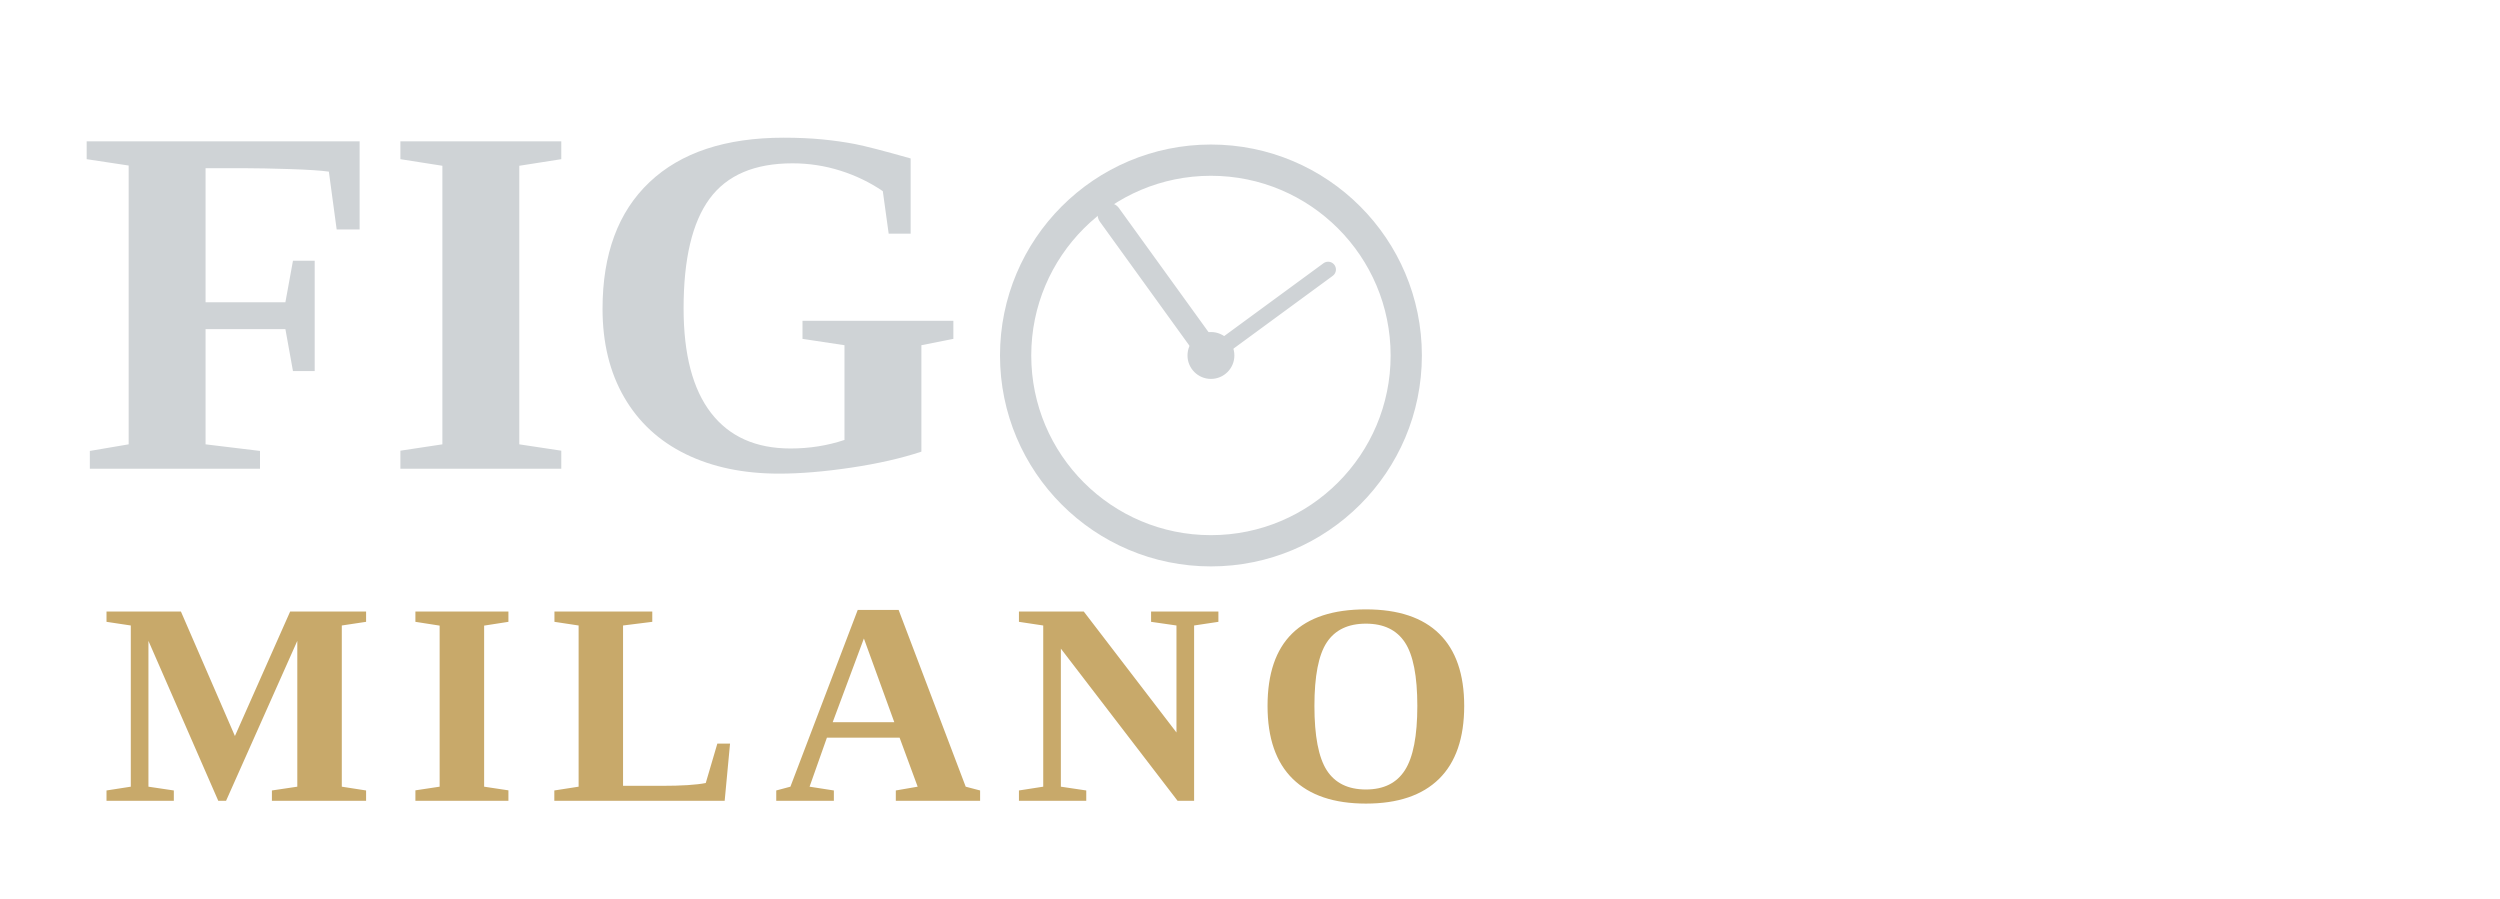
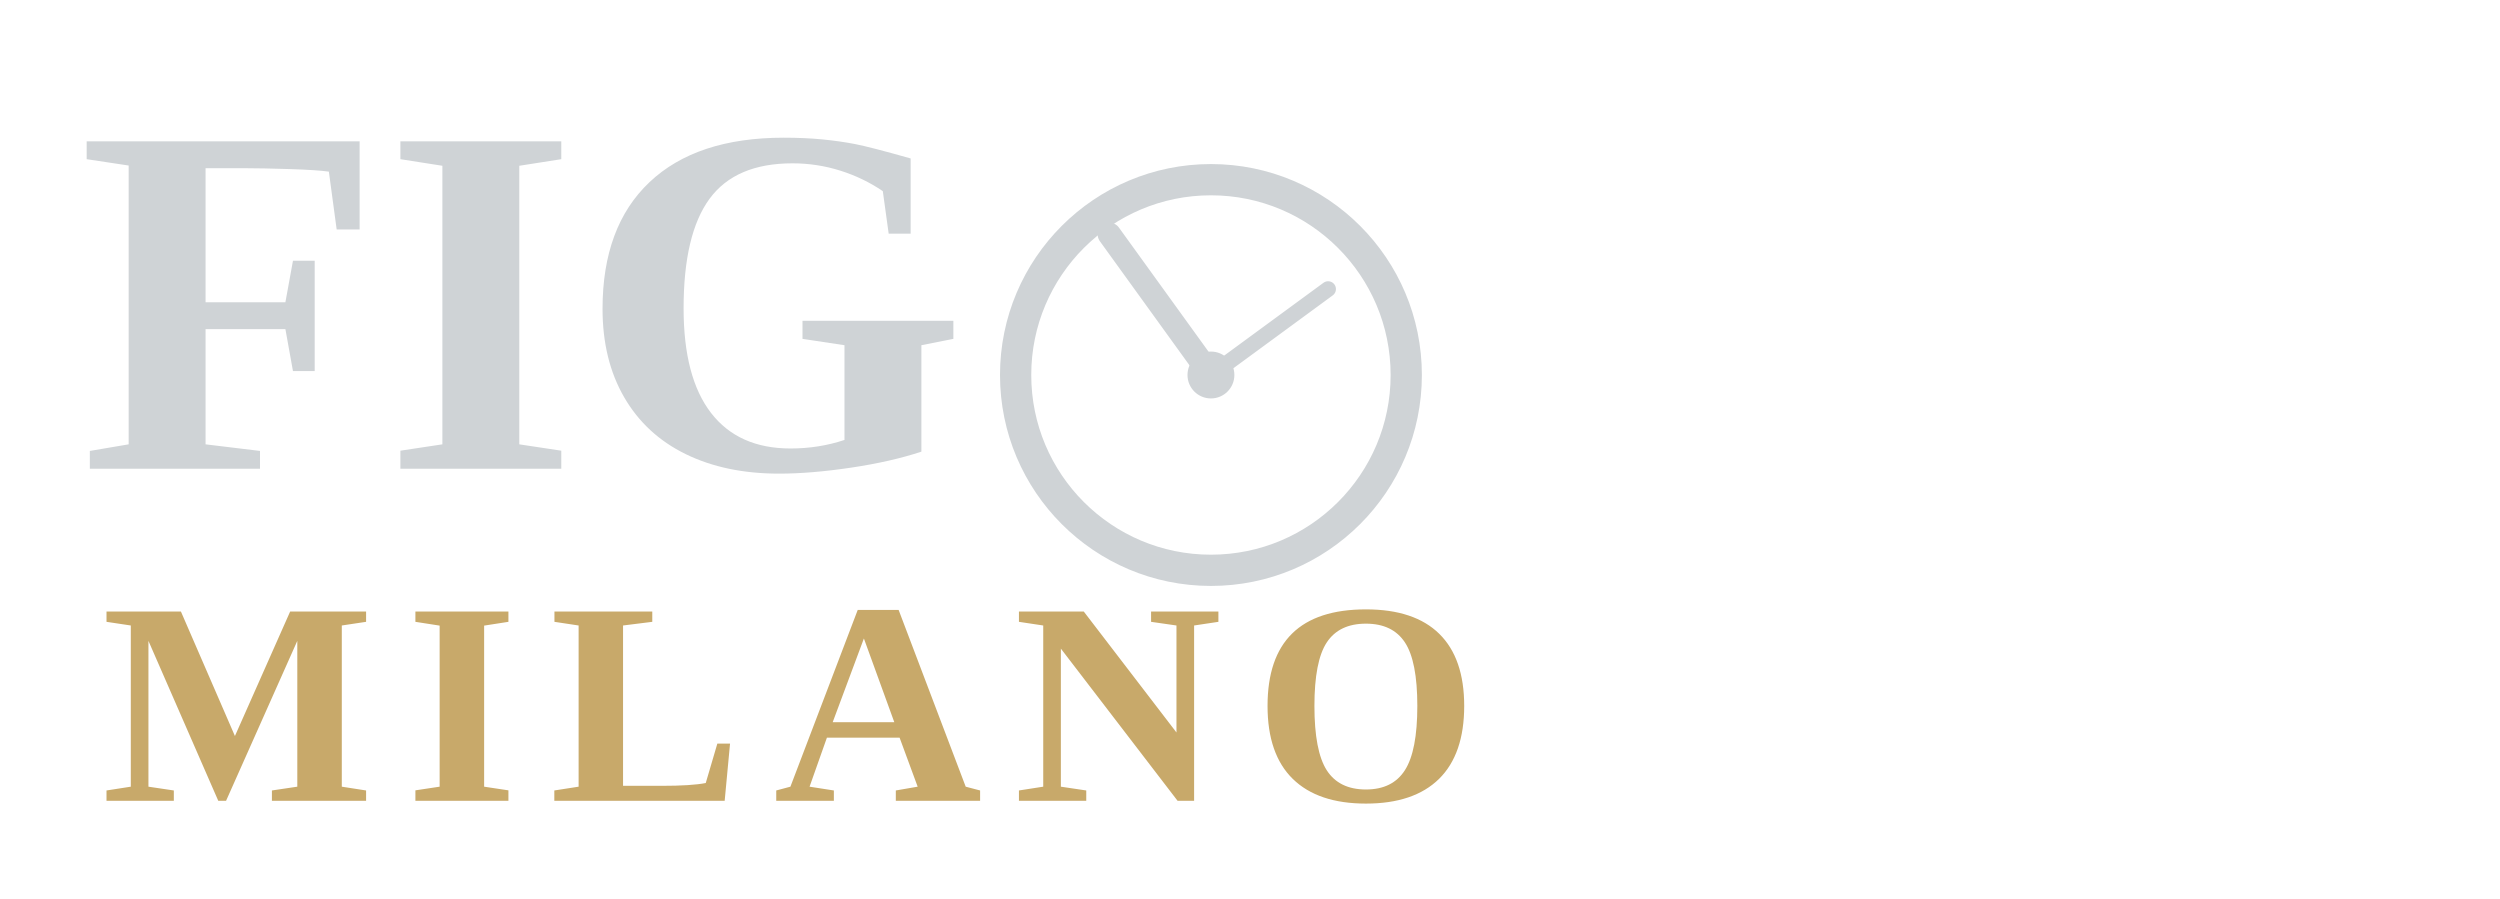
<svg xmlns="http://www.w3.org/2000/svg" width="640" height="230" viewBox="0 0 640 230">
  <defs>
    <style>
      .silver{fill:#cfd3d6}
      .gold{fill:#c8a96a}
      .txt{font-family:'Cinzel','Times New Roman',serif;font-weight:600}
    </style>
  </defs>
  <text x="20" y="120" font-size="128" class="txt silver">FIG</text>
-   <g transform="translate(220,-5)">
+   <g transform="translate(220,0)">
    <circle cx="90" cy="96" r="50" fill="none" stroke="#cfd3d6" stroke-width="8" />
    <line x1="90" y1="96" x2="64" y2="60" stroke="#cfd3d6" stroke-width="6" stroke-linecap="round" />
    <line x1="90" y1="96" x2="120" y2="74" stroke="#cfd3d6" stroke-width="4" stroke-linecap="round" />
    <circle cx="90" cy="96" r="6" fill="#cfd3d6" />
  </g>
  <text x="26" y="205" font-size="74" class="txt gold" letter-spacing="8">MILANO</text>
</svg>
